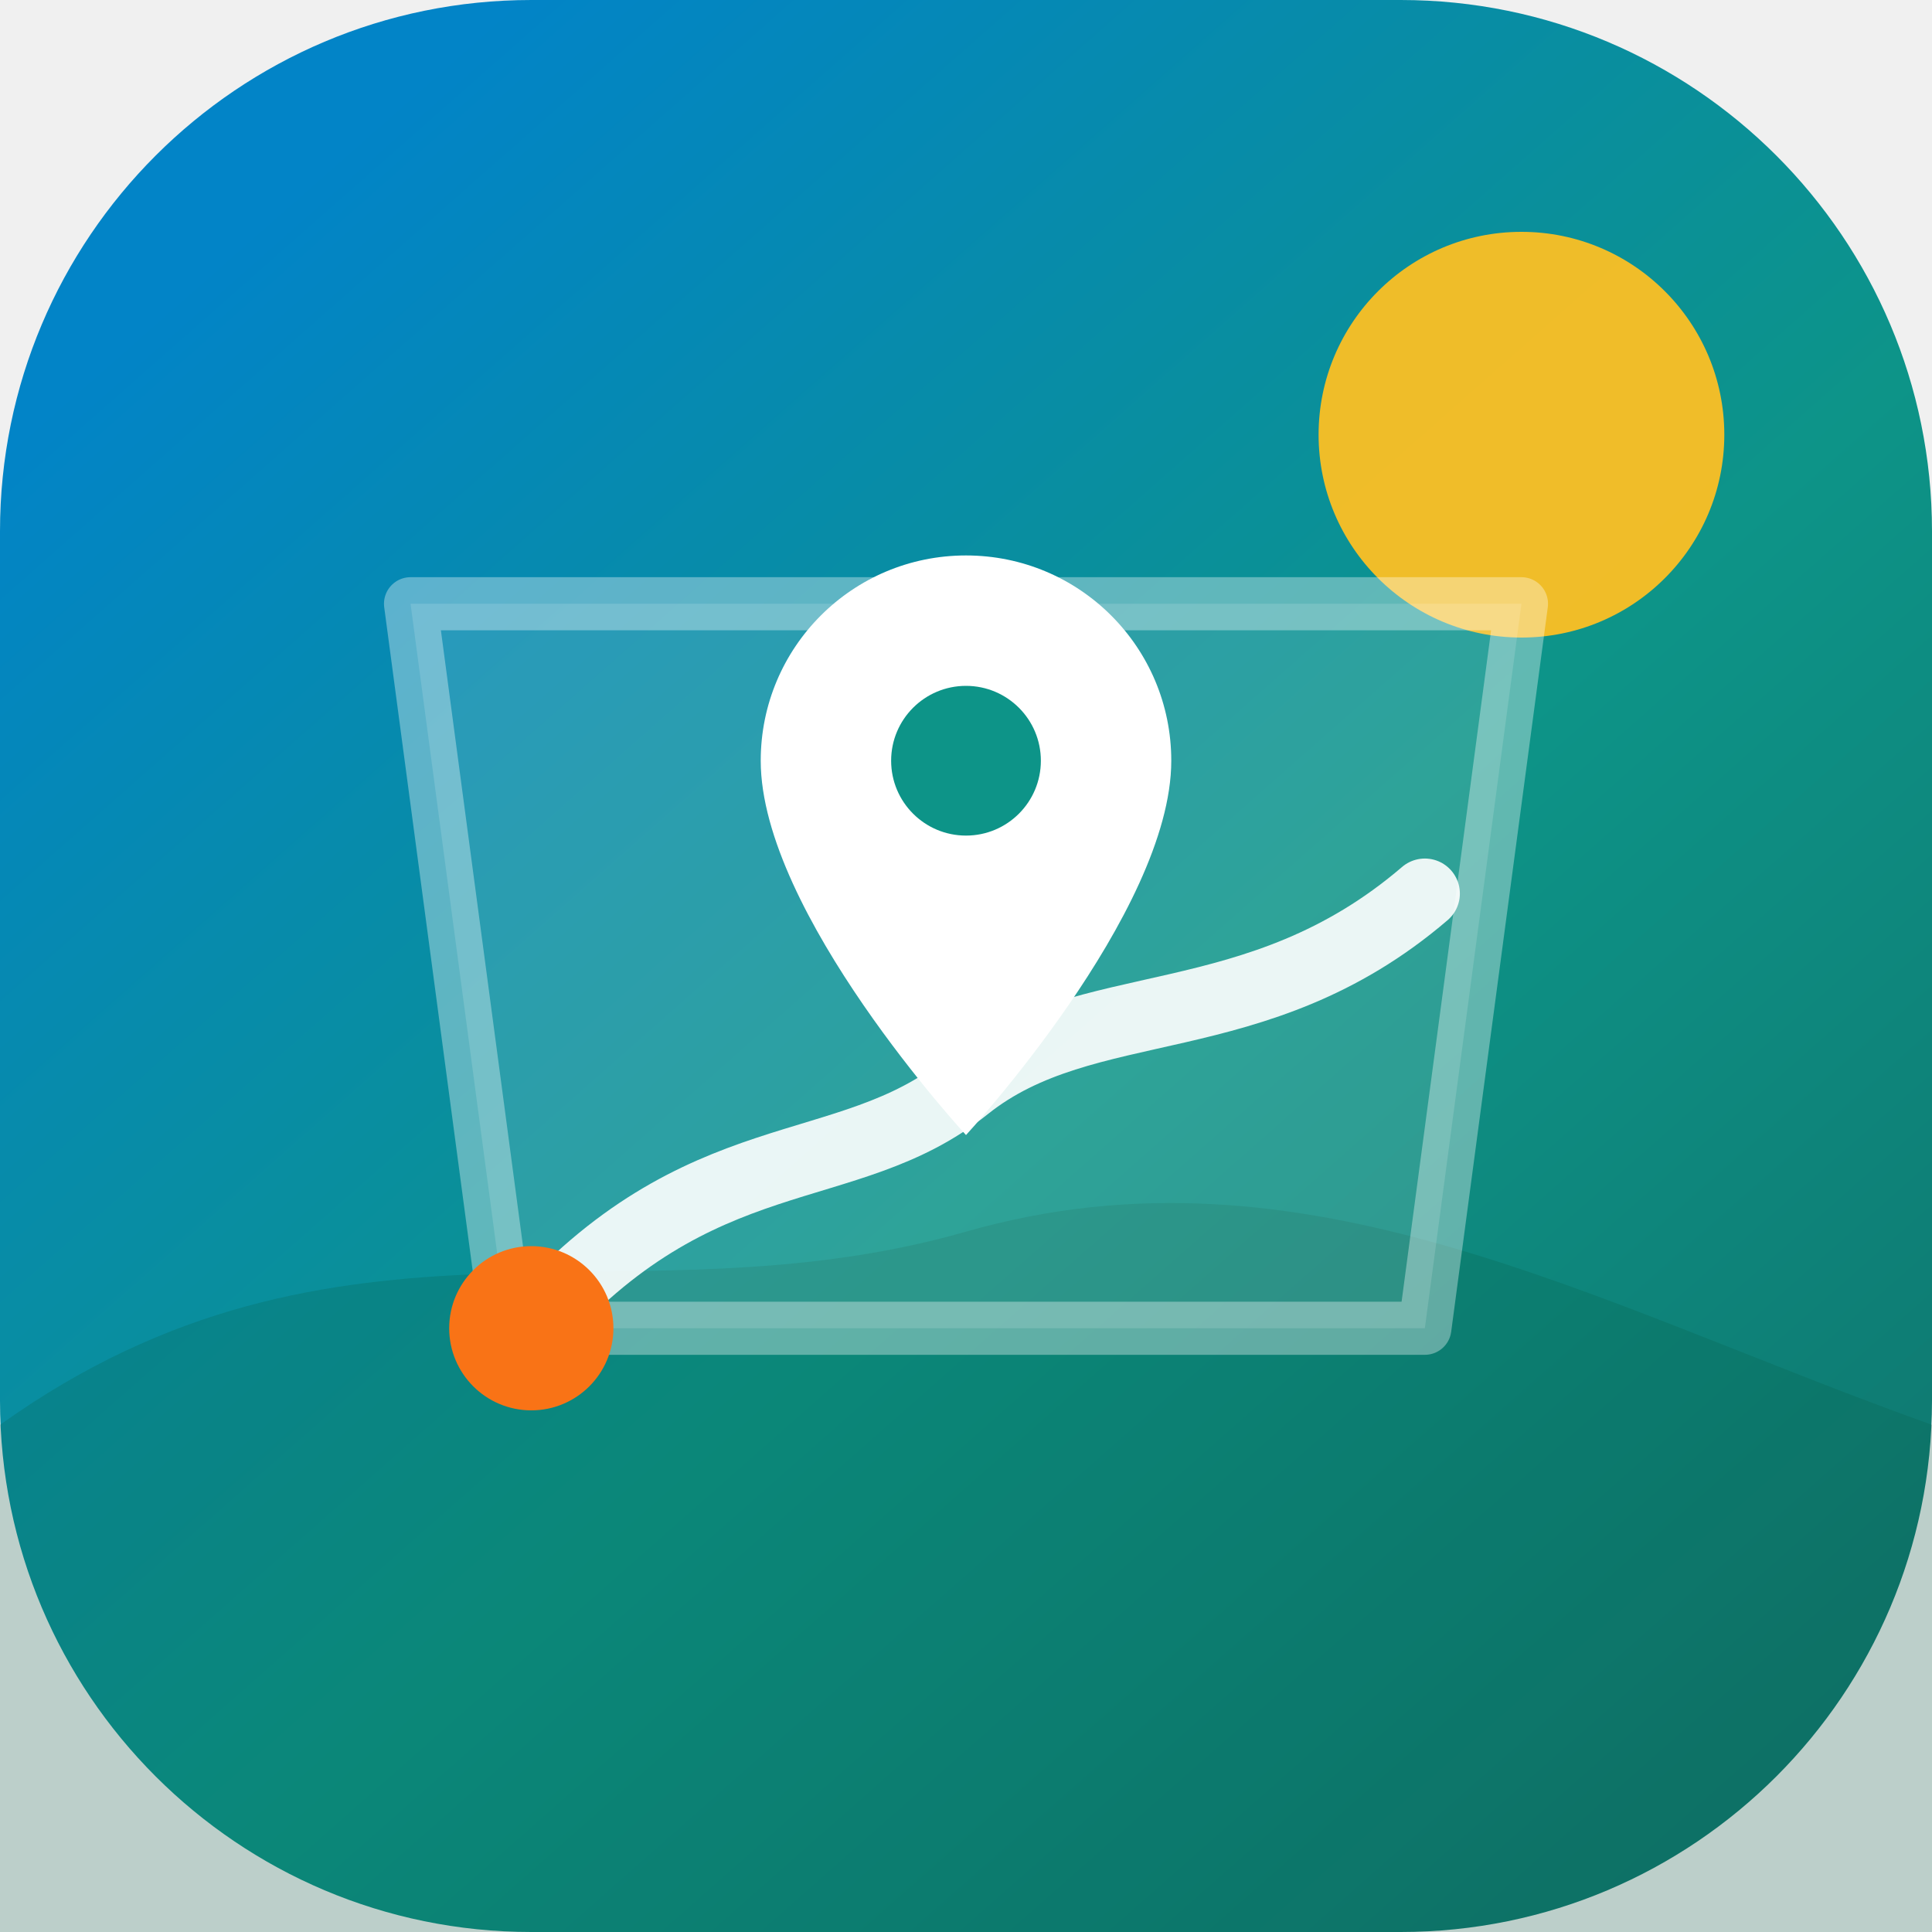
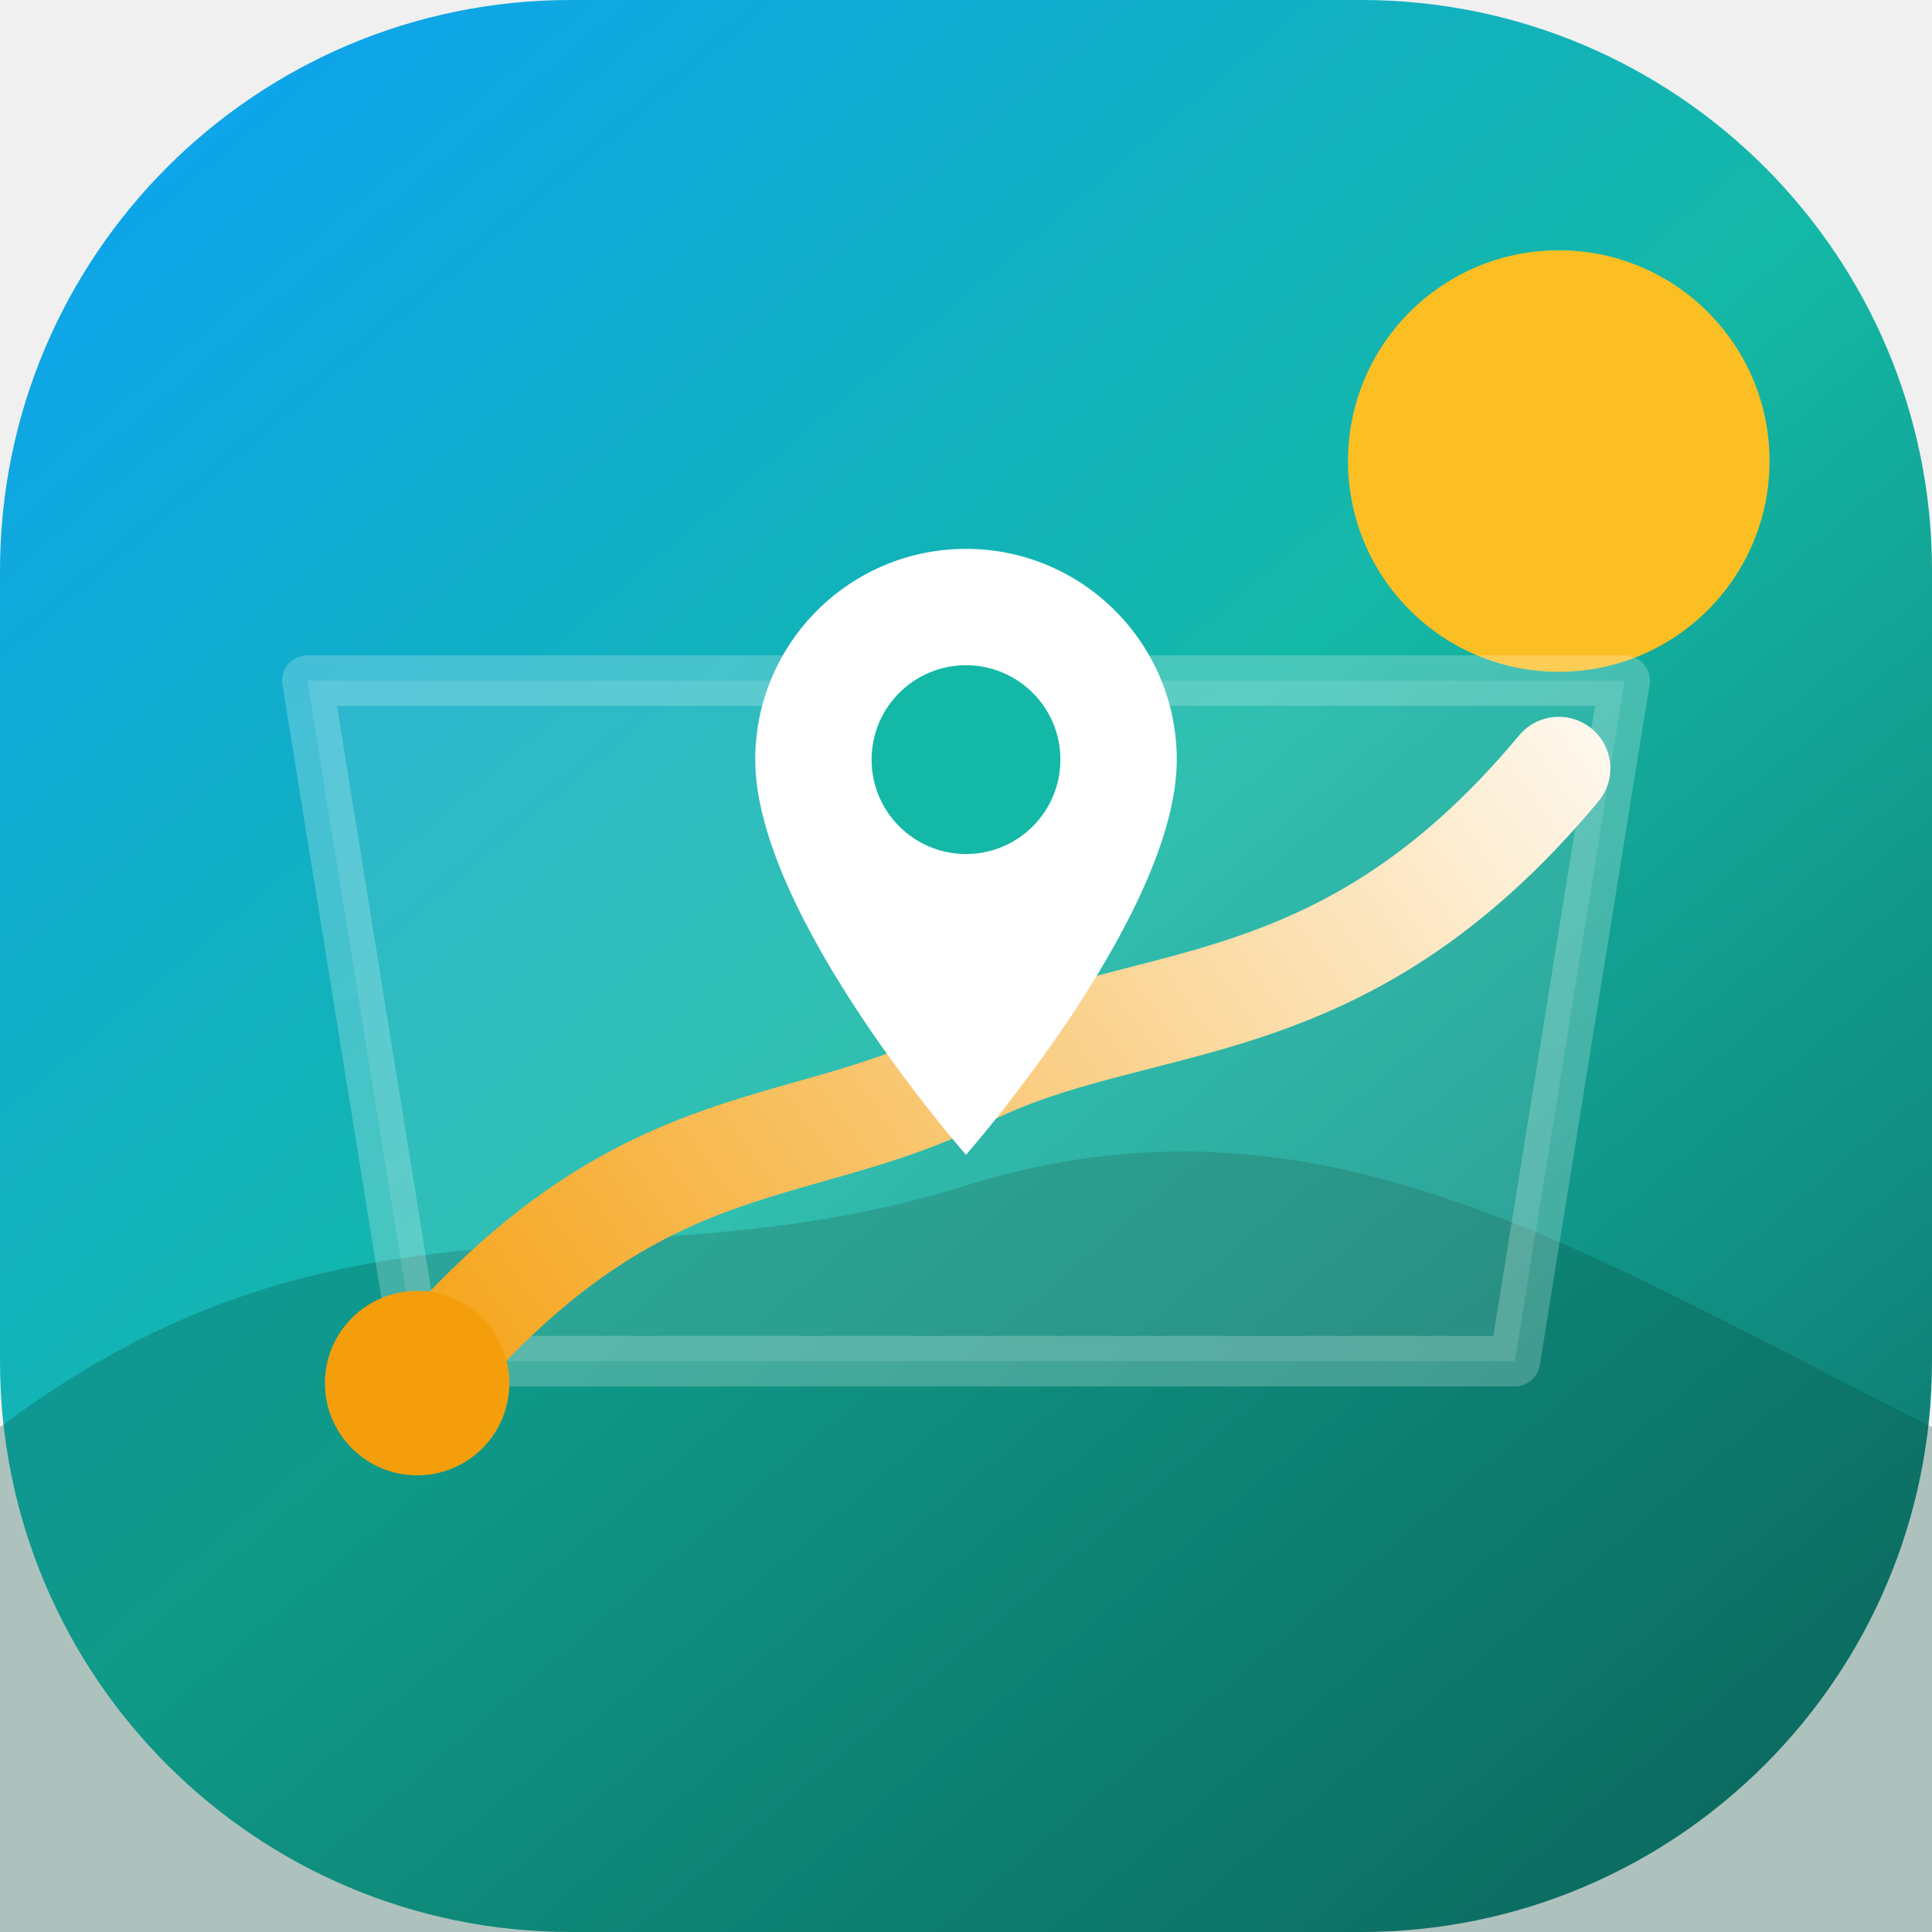
- <svg xmlns="http://www.w3.org/2000/svg" width="32" height="32" viewBox="0 0 40 40" fill="none">
+ <svg xmlns="http://www.w3.org/2000/svg" width="32" height="32" viewBox="0 0 44 44" fill="none">
  <defs>
-     <linearGradient id="f-sky" x1="6" y1="4" x2="36" y2="38" gradientUnits="userSpaceOnUse">
-       <stop stop-color="#0284C7" />
-       <stop offset="0.55" stop-color="#0D9488" />
+     <linearGradient id="f-bg" x1="6" y1="2" x2="40" y2="42" gradientUnits="userSpaceOnUse">
+       <stop stop-color="#0EA5E9" />
+       <stop offset="0.48" stop-color="#14B8A6" />
      <stop offset="1" stop-color="#0F766E" />
    </linearGradient>
+     <linearGradient id="f-route" x1="8" y1="32" x2="36" y2="12" gradientUnits="userSpaceOnUse">
+       <stop stop-color="#F59E0B" />
+       <stop offset="1" stop-color="#FFFFFF" />
+     </linearGradient>
  </defs>
-   <rect width="40" height="40" rx="11" fill="url(#f-sky)" />
-   <circle cx="31.5" cy="9" r="4.2" fill="#FBBF24" fill-opacity=".95" />
-   <path d="M0 29.5C7 24.5 13 27.5 20 25.5C27 23.5 33 27 40 29.5V40H0V29.5Z" fill="#065F46" fill-opacity=".22" />
-   <path d="M8.5 12.5H31.5L29.5 27.5H10.5L8.5 12.5Z" fill="#fff" fill-opacity=".14" stroke="#fff" stroke-opacity=".35" stroke-width="1.1" stroke-linejoin="round" />
-   <path d="M11 27.5C14.5 23.5 17.5 24.5 20 22.5C22.5 20.5 26 21.5 29.5 18.5" stroke="#fff" stroke-width="1.45" stroke-linecap="round" fill="none" opacity=".9" />
-   <circle cx="11" cy="27.5" r="1.7" fill="#F97316" />
-   <path d="M20 11.5c-2.35 0-4.25 1.9-4.25 4.25 0 3.15 4.25 7.75 4.25 7.75s4.25-4.6 4.25-7.75c0-2.35-1.9-4.25-4.25-4.25Z" fill="#fff" />
-   <circle cx="20" cy="15.75" r="1.55" fill="#0D9488" />
+   <rect width="44" height="44" rx="13" fill="url(#f-bg)" />
+   <circle cx="35.5" cy="10.5" r="4.8" fill="#FBBF24" />
+   <path d="M0 32.5C8 26.5 14 29.5 22 27C30 24.5 36 28.5 44 32.5V44H0V32.5Z" fill="#064E3B" fill-opacity=".28" />
+   <path d="M7 15.5H37L34.5 31H9.5L7 15.5Z" fill="#fff" fill-opacity=".12" stroke="#fff" stroke-opacity=".22" stroke-width="1.15" stroke-linejoin="round" />
+   <path d="M9.5 31.5C14.5 25.5 18 26.5 22 24.5C26 22.5 30.5 23.5 35.5 17.5" stroke="url(#f-route)" stroke-width="2.35" stroke-linecap="round" fill="none" />
+   <circle cx="9.5" cy="31.5" r="2.1" fill="#F59E0B" />
+   <path d="M22 12.5c-2.65 0-4.8 2.15-4.8 4.8 0 3.55 4.8 9 4.8 9s4.8-5.45 4.8-9c0-2.65-2.15-4.8-4.8-4.8Z" fill="#fff" />
+   <circle cx="22" cy="17.3" r="2.15" fill="#14B8A6" />
</svg>
